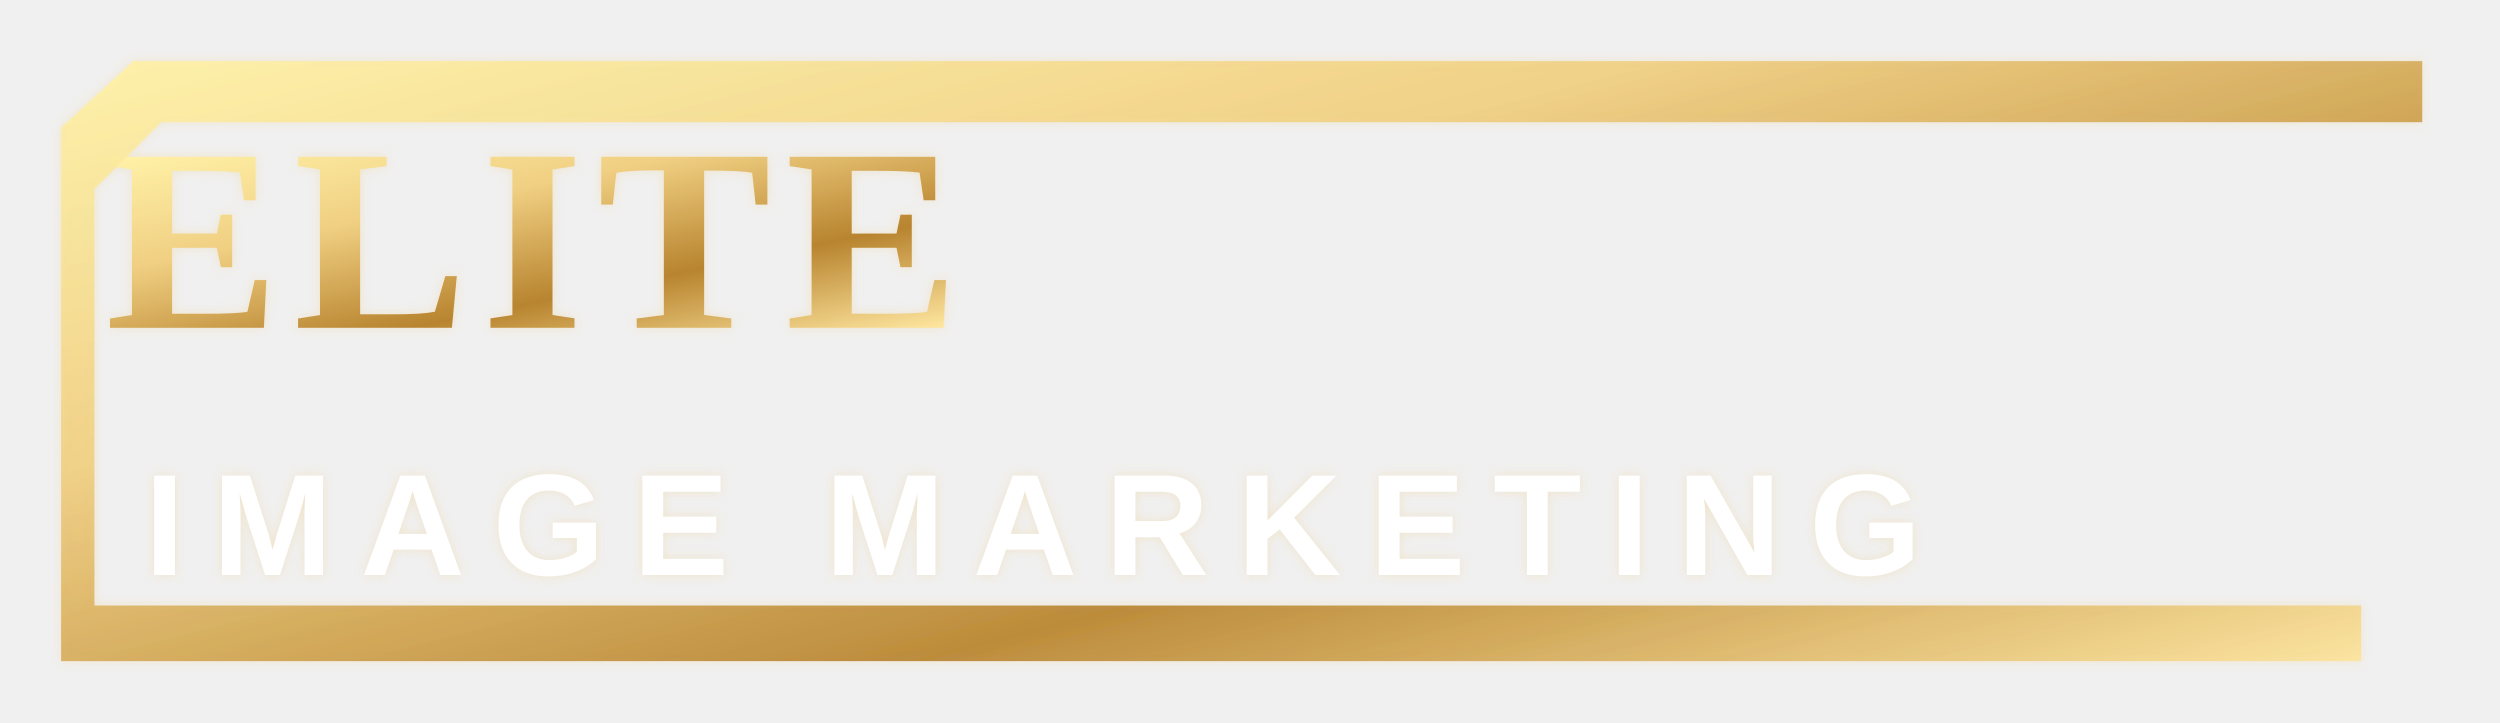
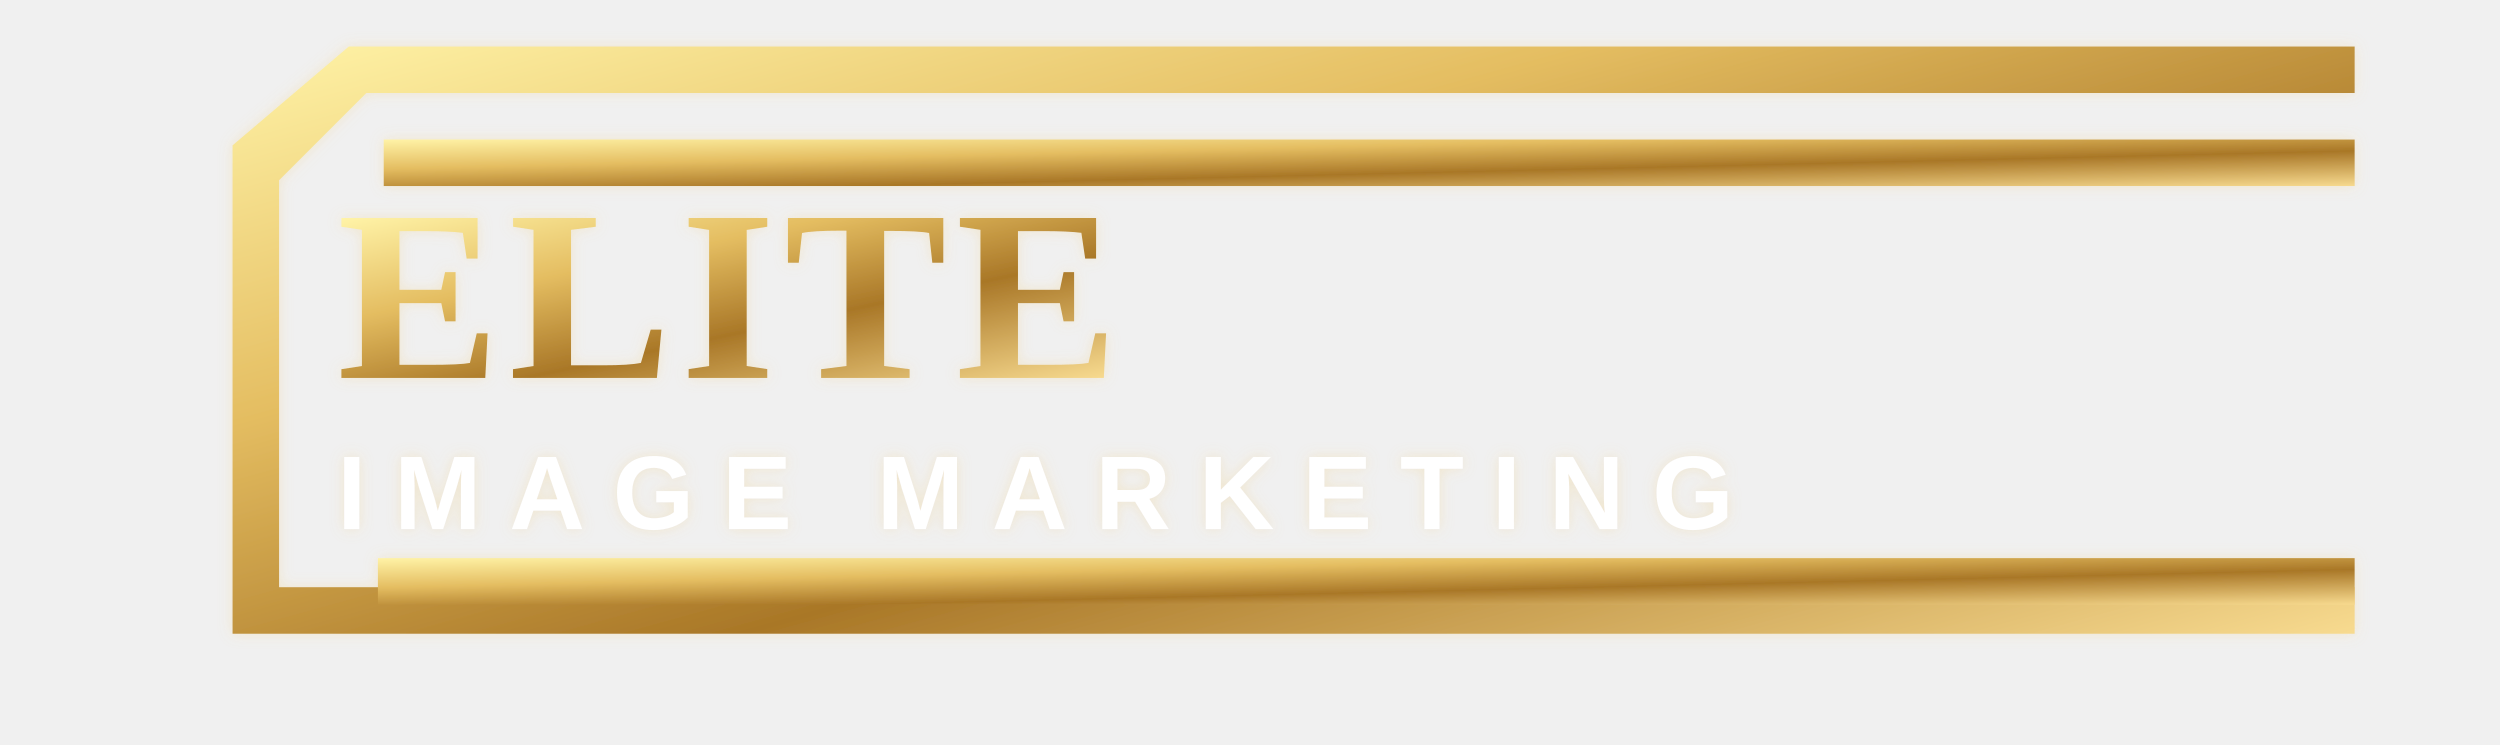
- <svg xmlns="http://www.w3.org/2000/svg" viewBox="0 0 900 260" role="img" aria-labelledby="title desc">
+ <svg xmlns="http://www.w3.org/2000/svg" viewBox="0 0 430 128" role="img" aria-labelledby="title desc">
  <defs>
    <linearGradient id="gold" x1="0" x2="1" y1="0" y2="1">
-       <stop offset="0" stop-color="#fff2a8" />
-       <stop offset="0.34" stop-color="#f0cf82" />
-       <stop offset="0.68" stop-color="#b8842f" />
-       <stop offset="1" stop-color="#ffe7a0" />
+       <stop offset="0" stop-color="#fff3a7" />
+       <stop offset="0.32" stop-color="#e4bd61" />
+       <stop offset="0.62" stop-color="#a97727" />
+       <stop offset="1" stop-color="#f7da8f" />
    </linearGradient>
-     <filter id="shine" x="-10%" y="-20%" width="120%" height="140%">
-       <feDropShadow dx="0" dy="4" stdDeviation="4" flood-color="#000" flood-opacity="0.42" />
-       <feDropShadow dx="0" dy="0" stdDeviation="2" flood-color="#f0cf82" flood-opacity="0.35" />
+     <filter id="soft" x="-8%" y="-12%" width="116%" height="124%">
+       <feDropShadow dx="0" dy="2" stdDeviation="2" flood-color="#000000" flood-opacity="0.55" />
+       <feDropShadow dx="0" dy="0" stdDeviation="1.2" flood-color="#f0cf82" flood-opacity="0.32" />
    </filter>
  </defs>
-   <rect width="900" height="260" fill="transparent" />
-   <g filter="url(#shine)">
-     <text x="38" y="118" fill="url(#gold)" font-family="Georgia, 'Times New Roman', serif" font-size="94" font-weight="700" letter-spacing="5">ELITE</text>
-     <path d="M40 142H848" stroke="url(#gold)" stroke-width="7" stroke-linecap="round" />
-     <text x="52" y="207" fill="#ffffff" font-family="Arial, Helvetica, sans-serif" font-size="52" font-weight="700" letter-spacing="10">IMAGE MARKETING</text>
-     <path d="M22 46 48 22h824v22H58L34 68v150h816v20H22z" fill="url(#gold)" opacity="0.92" />
+   <rect width="430" height="128" fill="transparent" />
+   <g filter="url(#soft)">
+     <path d="M40 25 L60 8 H405 V16 H63 L48 31 V101 H405 V109 H40 Z" fill="url(#gold)" />
+     <path d="M66 24 H405 V32 H66 Z" fill="url(#gold)" />
+     <path d="M65 96 H405 V104 H65 Z" fill="url(#gold)" />
+     <text x="58" y="65" fill="url(#gold)" font-family="Georgia, 'Times New Roman', serif" font-size="42" font-weight="700" letter-spacing="1.5">ELITE</text>
+     <text x="58" y="91" fill="#ffffff" font-family="Arial, Helvetica, sans-serif" font-size="18" font-weight="800" letter-spacing="4.8">IMAGE MARKETING</text>
  </g>
</svg>
